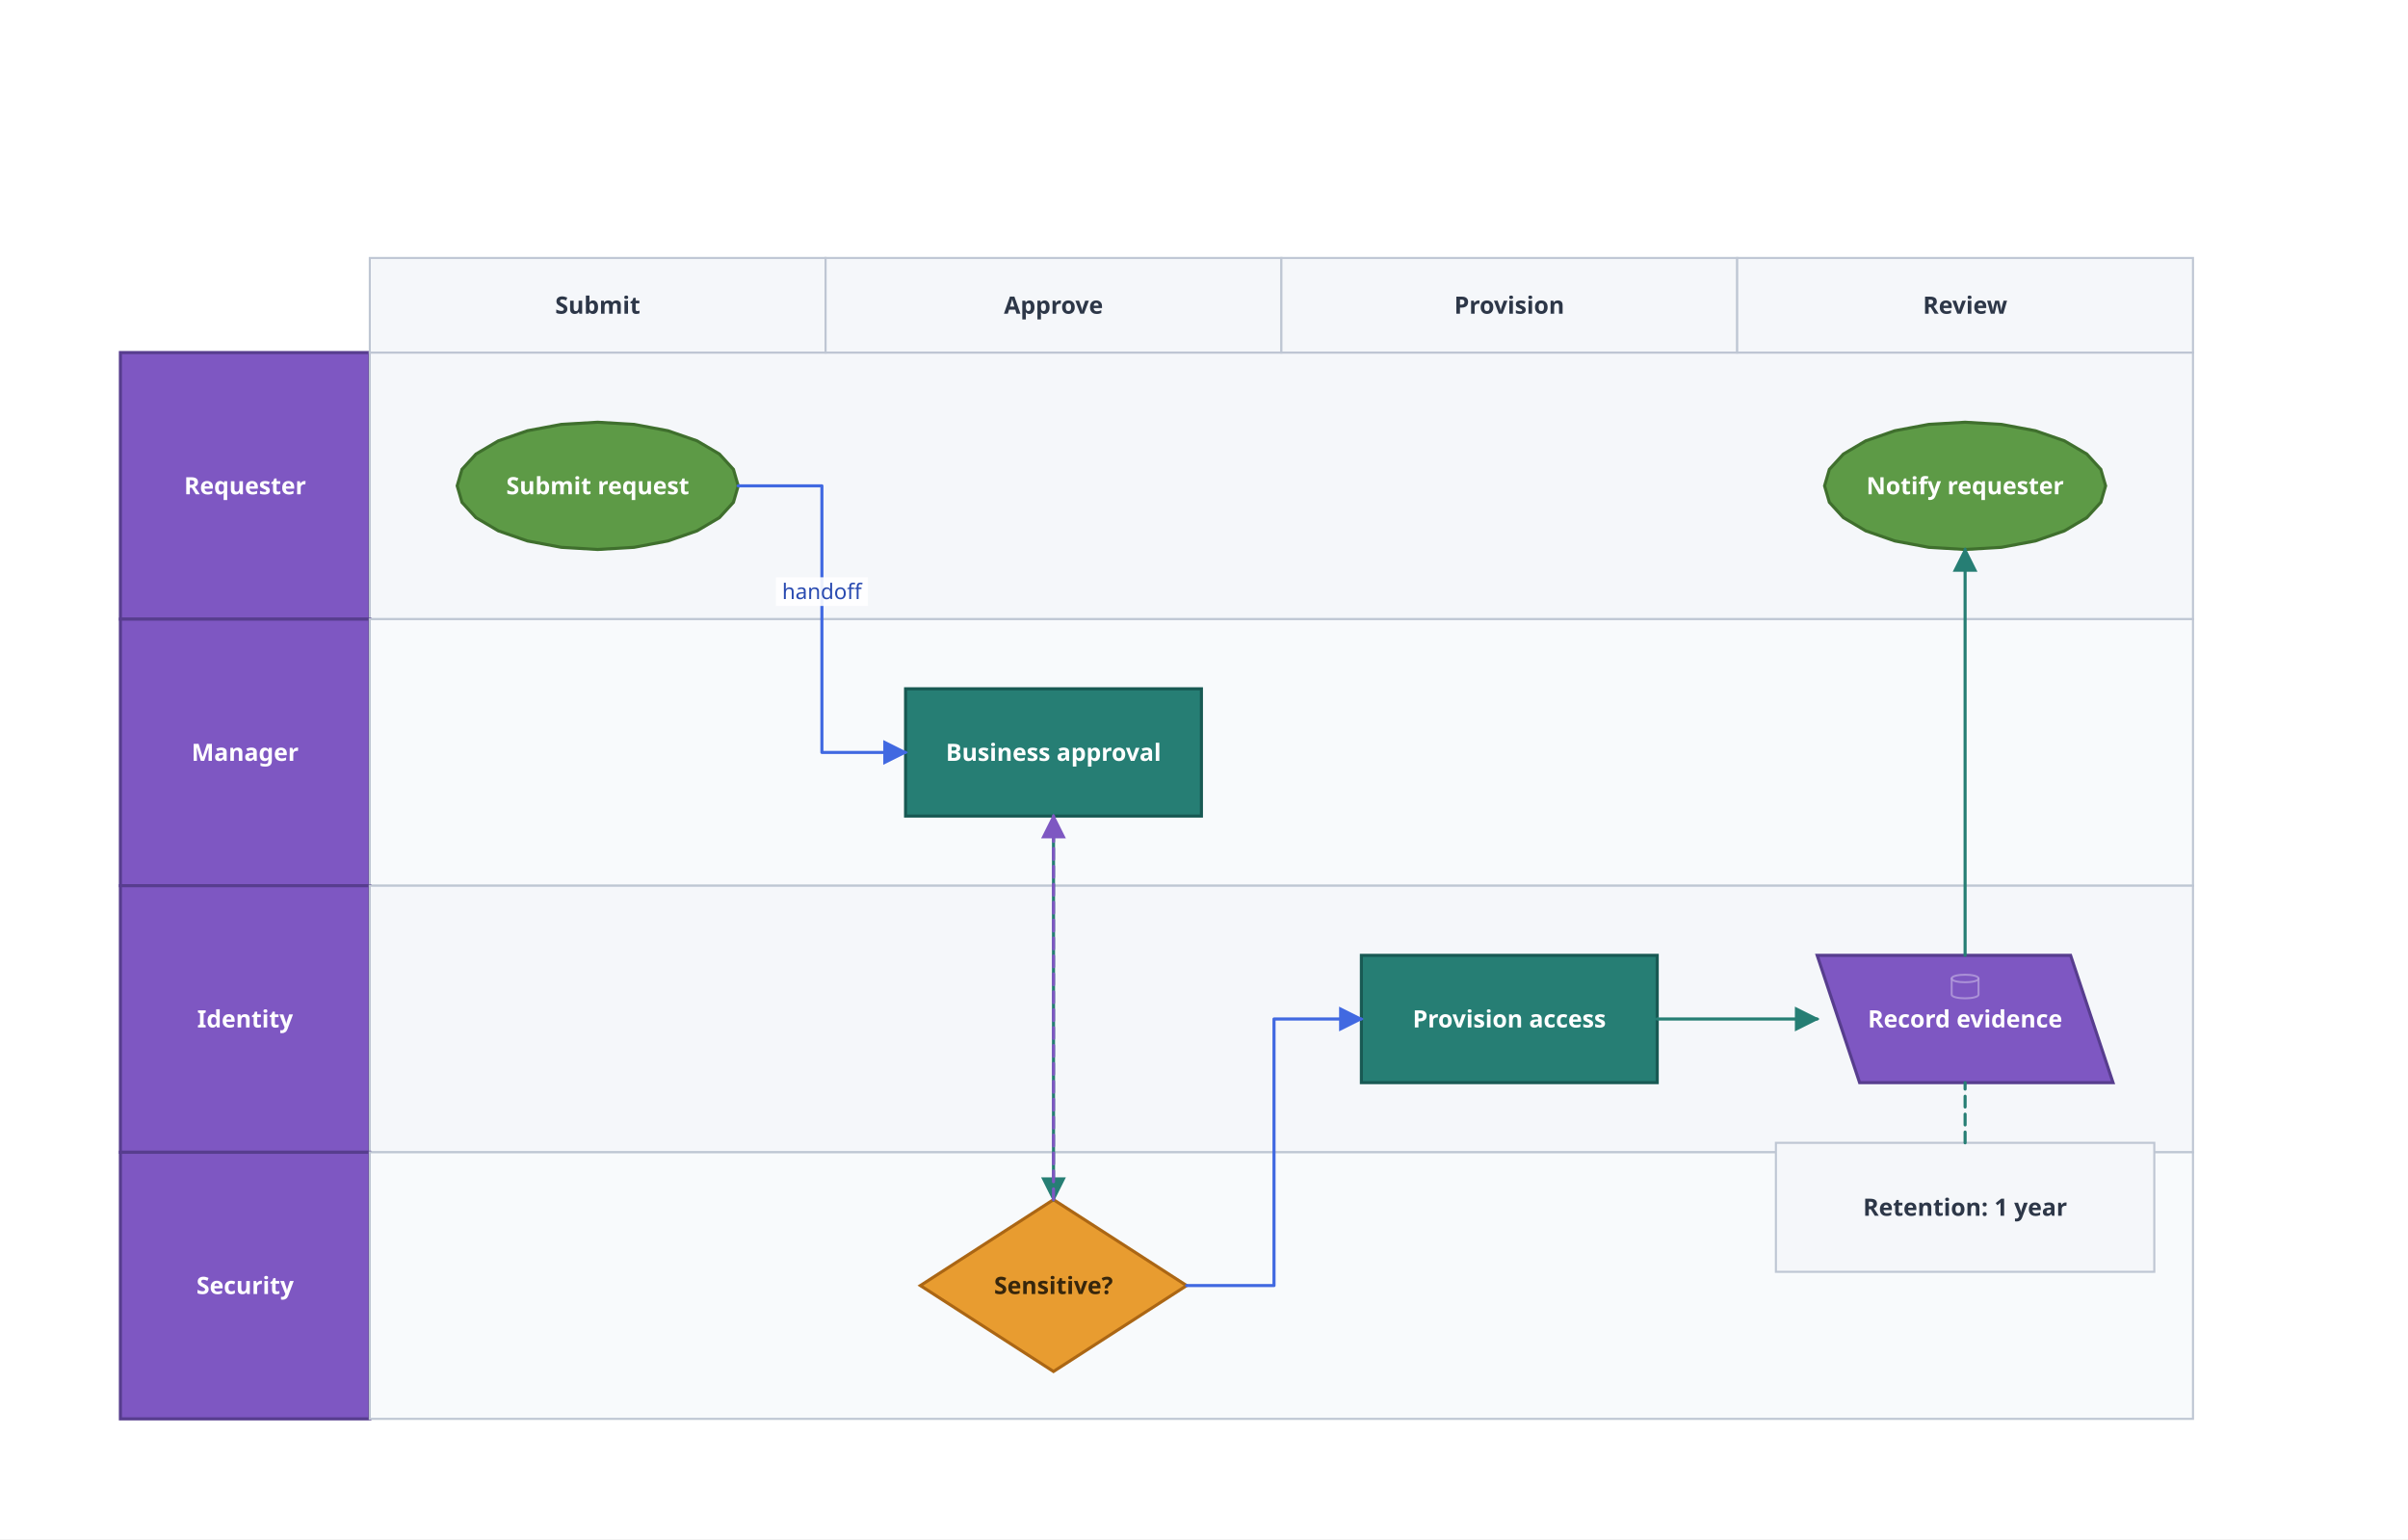
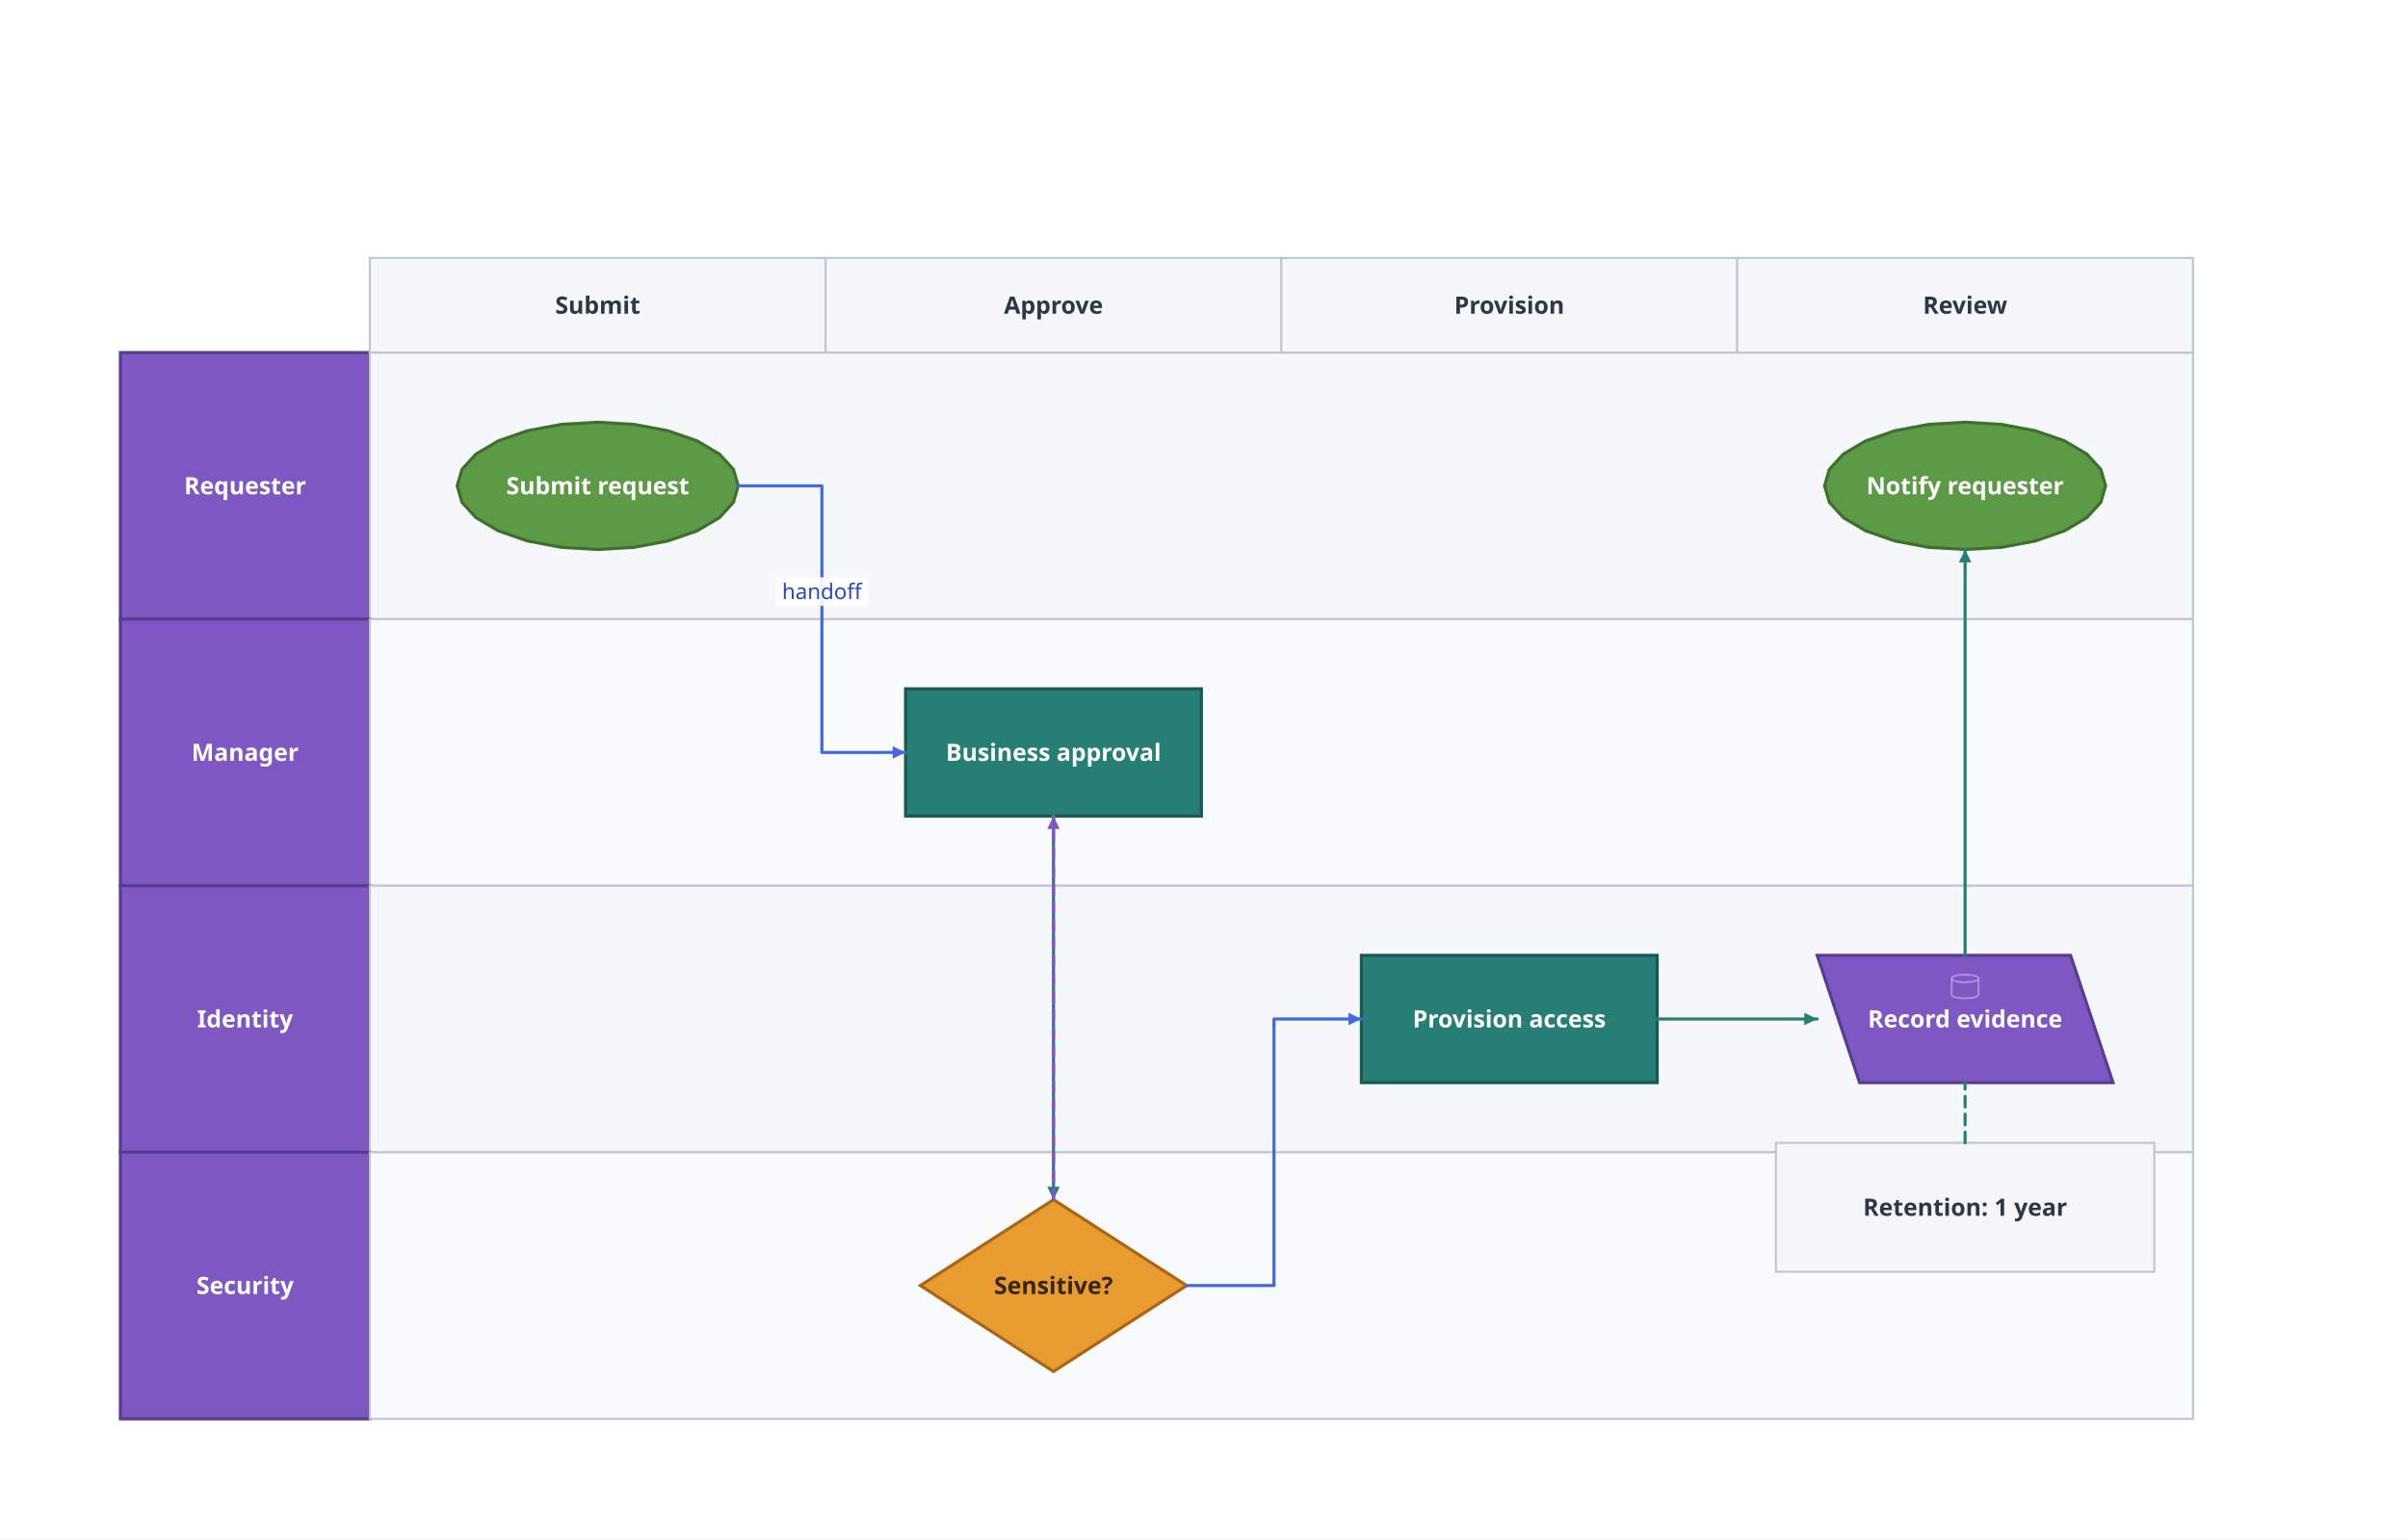
<svg xmlns="http://www.w3.org/2000/svg" width="1344" height="859.2" viewBox="0 0 1344 859.2" role="img" aria-label="Premium Governed Process">
-   <defs>
-     <marker id="officeimo-visio-arrow" viewBox="0 0 10 10" refX="9" refY="5" markerWidth="8" markerHeight="8" orient="auto-start-reverse">
-       <path d="M 0 0 L 10 5 L 0 10 z" fill="context-stroke" />
-     </marker>
-   </defs>
  <rect x="0" y="0" width="1344" height="859.2" fill="#FFFFFF" />
  <g data-officeimo-visio-page="Premium Governed Process">
    <g data-visio-shape-id="lane-header-requester" data-visio-nameu="Rectangle">
      <path d="M 67.2 345.6 L 206.4 345.6 L 206.4 196.8 L 67.2 196.8 Z" data-officeimo-preserved-geometry="true" fill="#7E57C2" stroke="#573D8E" stroke-width="1.728" />
      <text x="136.8" y="271.2" font-family="Aptos" font-size="13.333" text-anchor="middle" dominant-baseline="middle" fill="#FFFFFF" font-weight="700">
        <tspan x="136.8" dy="0">Requester</tspan>
      </text>
    </g>
    <g data-visio-shape-id="lane-requester" data-visio-nameu="Rectangle">
      <path d="M 206.4 345.6 L 1224 345.6 L 1224 196.8 L 206.4 196.8 Z" data-officeimo-preserved-geometry="true" fill="#F5F7FA" stroke="#BEC6D3" stroke-width="1.152" />
    </g>
    <g data-visio-shape-id="lane-header-manager" data-visio-nameu="Rectangle">
      <path d="M 67.2 494.4 L 206.4 494.4 L 206.4 345.6 L 67.2 345.6 Z" data-officeimo-preserved-geometry="true" fill="#7E57C2" stroke="#573D8E" stroke-width="1.728" />
      <text x="136.8" y="420" font-family="Aptos" font-size="13.333" text-anchor="middle" dominant-baseline="middle" fill="#FFFFFF" font-weight="700">
        <tspan x="136.8" dy="0">Manager</tspan>
      </text>
    </g>
    <g data-visio-shape-id="lane-manager" data-visio-nameu="Rectangle">
      <path d="M 206.4 494.4 L 1224 494.4 L 1224 345.6 L 206.4 345.6 Z" data-officeimo-preserved-geometry="true" fill="#F8FAFC" stroke="#BEC6D3" stroke-width="1.152" />
    </g>
    <g data-visio-shape-id="lane-header-identity" data-visio-nameu="Rectangle">
      <path d="M 67.2 643.2 L 206.4 643.2 L 206.4 494.4 L 67.2 494.4 Z" data-officeimo-preserved-geometry="true" fill="#7E57C2" stroke="#573D8E" stroke-width="1.728" />
      <text x="136.8" y="568.8" font-family="Aptos" font-size="13.333" text-anchor="middle" dominant-baseline="middle" fill="#FFFFFF" font-weight="700">
        <tspan x="136.8" dy="0">Identity</tspan>
      </text>
    </g>
    <g data-visio-shape-id="lane-identity" data-visio-nameu="Rectangle">
      <path d="M 206.4 643.2 L 1224 643.2 L 1224 494.4 L 206.4 494.4 Z" data-officeimo-preserved-geometry="true" fill="#F5F7FA" stroke="#BEC6D3" stroke-width="1.152" />
    </g>
    <g data-visio-shape-id="lane-header-security" data-visio-nameu="Rectangle">
      <path d="M 67.2 792 L 206.4 792 L 206.4 643.2 L 67.2 643.2 Z" data-officeimo-preserved-geometry="true" fill="#7E57C2" stroke="#573D8E" stroke-width="1.728" />
      <text x="136.8" y="717.6" font-family="Aptos" font-size="13.333" text-anchor="middle" dominant-baseline="middle" fill="#FFFFFF" font-weight="700">
        <tspan x="136.8" dy="0">Security</tspan>
      </text>
    </g>
    <g data-visio-shape-id="lane-security" data-visio-nameu="Rectangle">
      <path d="M 206.4 792 L 1224 792 L 1224 643.2 L 206.4 643.2 Z" data-officeimo-preserved-geometry="true" fill="#F8FAFC" stroke="#BEC6D3" stroke-width="1.152" />
    </g>
    <g data-visio-shape-id="phase-submit" data-visio-nameu="Rectangle">
      <path d="M 206.4 196.8 L 460.8 196.8 L 460.8 144 L 206.4 144 Z" data-officeimo-preserved-geometry="true" fill="#F5F7FA" stroke="#BEC6D3" stroke-width="1.152" />
      <text x="333.6" y="170.4" font-family="Aptos" font-size="13.333" text-anchor="middle" dominant-baseline="middle" fill="#2D3748" font-weight="700">
        <tspan x="333.6" dy="0">Submit</tspan>
      </text>
    </g>
    <g data-visio-shape-id="phase-approve" data-visio-nameu="Rectangle">
      <path d="M 460.8 196.8 L 715.2 196.8 L 715.2 144 L 460.8 144 Z" data-officeimo-preserved-geometry="true" fill="#F5F7FA" stroke="#BEC6D3" stroke-width="1.152" />
      <text x="588" y="170.4" font-family="Aptos" font-size="13.333" text-anchor="middle" dominant-baseline="middle" fill="#2D3748" font-weight="700">
        <tspan x="588" dy="0">Approve</tspan>
      </text>
    </g>
    <g data-visio-shape-id="phase-provision" data-visio-nameu="Rectangle">
      <path d="M 715.2 196.8 L 969.6 196.8 L 969.6 144 L 715.2 144 Z" data-officeimo-preserved-geometry="true" fill="#F5F7FA" stroke="#BEC6D3" stroke-width="1.152" />
      <text x="842.4" y="170.4" font-family="Aptos" font-size="13.333" text-anchor="middle" dominant-baseline="middle" fill="#2D3748" font-weight="700">
        <tspan x="842.4" dy="0">Provision</tspan>
      </text>
    </g>
    <g data-visio-shape-id="phase-review" data-visio-nameu="Rectangle">
      <path d="M 969.6 196.8 L 1224 196.8 L 1224 144 L 969.6 144 Z" data-officeimo-preserved-geometry="true" fill="#F5F7FA" stroke="#BEC6D3" stroke-width="1.152" />
      <text x="1096.8" y="170.4" font-family="Aptos" font-size="13.333" text-anchor="middle" dominant-baseline="middle" fill="#2D3748" font-weight="700">
        <tspan x="1096.8" dy="0">Review</tspan>
      </text>
    </g>
    <g data-visio-shape-id="request" data-visio-nameu="Ellipse">
      <path d="M 412.032 271.2 L 409.359 262.007 L 401.524 253.44 L 389.06 246.084 L 372.816 240.439 L 353.9 236.89 L 333.6 235.68 L 313.3 236.89 L 294.384 240.439 L 278.14 246.084 L 265.676 253.44 L 257.841 262.007 L 255.168 271.2 L 257.841 280.393 L 265.676 288.96 L 278.14 296.316 L 294.384 301.961 L 313.3 305.51 L 333.6 306.72 L 353.9 305.51 L 372.816 301.961 L 389.06 296.316 L 401.524 288.96 L 409.359 280.393 Z" data-officeimo-preserved-geometry="true" fill="#5D9A46" stroke="#3F6F2D" stroke-width="1.728" />
      <text x="333.6" y="271.2" font-family="Aptos" font-size="13.333" text-anchor="middle" dominant-baseline="middle" fill="#FFFFFF" font-weight="700">
        <tspan x="333.6" dy="0">Submit request</tspan>
      </text>
    </g>
    <g data-visio-shape-id="manager-review" data-visio-nameu="Process">
      <path d="M 505.44 455.52 L 670.56 455.52 L 670.56 384.48 L 505.44 384.48 Z" data-officeimo-preserved-geometry="true" fill="#267E74" stroke="#185953" stroke-width="1.728" />
      <text x="588" y="420" font-family="Aptos" font-size="13.333" text-anchor="middle" dominant-baseline="middle" fill="#FFFFFF" font-weight="700">
        <tspan x="588" dy="0">Business approval</tspan>
      </text>
    </g>
    <g data-visio-shape-id="sensitive" data-visio-nameu="Decision">
      <path d="M 588 765.552 L 662.304 717.6 L 588 669.648 L 513.696 717.6 Z" data-officeimo-preserved-geometry="true" fill="#E89C30" stroke="#AB6614" stroke-width="1.728" />
      <text x="588" y="717.6" font-family="Aptos" font-size="13.333" text-anchor="middle" dominant-baseline="middle" fill="#37260C" font-weight="700">
        <tspan x="588" dy="0">Sensitive?</tspan>
      </text>
    </g>
    <g data-visio-shape-id="provision" data-visio-nameu="Process">
      <path d="M 759.84 604.32 L 924.96 604.32 L 924.96 533.28 L 759.84 533.28 Z" data-officeimo-preserved-geometry="true" fill="#267E74" stroke="#185953" stroke-width="1.728" />
      <text x="842.4" y="568.8" font-family="Aptos" font-size="13.333" text-anchor="middle" dominant-baseline="middle" fill="#FFFFFF" font-weight="700">
        <tspan x="842.4" dy="0">Provision access</tspan>
      </text>
    </g>
    <g data-visio-shape-id="evidence" data-visio-nameu="Data">
      <path d="M 1037.92 604.32 L 1179.36 604.32 L 1155.68 533.28 L 1014.24 533.28 Z" data-officeimo-preserved-geometry="true" fill="#7E57C2" stroke="#573D8E" stroke-width="1.728" />
      <g data-officeimo-stencil-artwork="true" data-officeimo-stencil-key="data" opacity="0.42">
        <path d="M 1089.312 546.188 C 1089.312 543.386 1104.288 543.386 1104.288 546.188 L 1104.288 555.154 C 1104.288 557.955 1089.312 557.955 1089.312 555.154 Z" fill="none" stroke="#FFFFFF" stroke-opacity="0.824" stroke-width="1.087" stroke-linecap="round" stroke-linejoin="round" />
        <path d="M 1089.312 546.188 C 1089.312 548.99 1104.288 548.99 1104.288 546.188" fill="none" stroke="#FFFFFF" stroke-opacity="0.824" stroke-width="1.087" stroke-linecap="round" stroke-linejoin="round" />
      </g>
      <text x="1096.8" y="568.8" font-family="Aptos" font-size="13.333" text-anchor="middle" dominant-baseline="middle" fill="#FFFFFF" font-weight="700">
        <tspan x="1096.8" dy="0">Record evidence</tspan>
      </text>
    </g>
    <g data-visio-shape-id="notify" data-visio-nameu="Ellipse">
      <path d="M 1175.232 271.2 L 1172.559 262.007 L 1164.724 253.44 L 1152.26 246.084 L 1136.016 240.439 L 1117.1 236.89 L 1096.8 235.68 L 1076.5 236.89 L 1057.584 240.439 L 1041.34 246.084 L 1028.876 253.44 L 1021.041 262.007 L 1018.368 271.2 L 1021.041 280.393 L 1028.876 288.96 L 1041.34 296.316 L 1057.584 301.961 L 1076.5 305.51 L 1096.8 306.72 L 1117.1 305.51 L 1136.016 301.961 L 1152.26 296.316 L 1164.724 288.96 L 1172.559 280.393 Z" data-officeimo-preserved-geometry="true" fill="#5D9A46" stroke="#3F6F2D" stroke-width="1.728" />
      <text x="1096.8" y="271.2" font-family="Aptos" font-size="13.333" text-anchor="middle" dominant-baseline="middle" fill="#FFFFFF" font-weight="700">
        <tspan x="1096.8" dy="0">Notify requester</tspan>
      </text>
    </g>
    <g data-visio-shape-id="evidence-callout" data-visio-nameu="Rectangle">
      <path d="M 991.2 709.92 L 1202.4 709.92 L 1202.4 637.92 L 991.2 637.92 Z" data-officeimo-preserved-geometry="true" fill="#F5F7FA" stroke="#BEC6D3" stroke-width="1.152" />
      <text x="1096.8" y="673.92" font-family="Aptos" font-size="13.333" text-anchor="middle" dominant-baseline="middle" fill="#2D3748" font-weight="700">
        <tspan x="1096.8" dy="0">Retention: 1 year</tspan>
      </text>
    </g>
    <g data-visio-shape-id="title" data-visio-nameu="Text Box">
      <path d="M 67.2 110.4 L 1276.8 110.4 L 1276.8 67.2 L 67.2 67.2 Z" data-officeimo-preserved-geometry="true" fill="none" stroke="none" />
      <text x="672" y="88.8" font-family="Aptos" font-size="26.667" text-anchor="middle" dominant-baseline="middle" fill="#FFFFFF" font-weight="700">
        <tspan x="672" dy="0">Access Request - Governed Fulfillment</tspan>
      </text>
    </g>
    <g data-visio-connector-id="1">
-       <path d="M 412.032 271.2 L 458.736 271.2 L 458.736 420 L 505.44 420" fill="none" stroke="#4169E1" stroke-width="1.728" stroke-linecap="round" stroke-linejoin="round" marker-end="url(#officeimo-visio-arrow)" />
+       <path d="M 412.032 271.2 L 458.736 271.2 L 458.736 420 L 505.44 420" fill="none" stroke="#4169E1" stroke-width="1.728" stroke-linecap="round" stroke-linejoin="round" />
+       <path data-officeimo-connector-arrow="end" d="M 505.44 420 L 498.232 423.471 L 498.232 416.529 Z" fill="#4169E1" stroke="none" />
      <rect data-officeimo-text-background="true" data-officeimo-connector-label-background="true" x="433.056" y="322.24" width="51.36" height="16" fill="#FFFFFF" fill-opacity="0.902" />
      <text x="458.736" y="330.24" font-family="Aptos" font-size="12" text-anchor="middle" dominant-baseline="middle" fill="#2A4BB1">
        <tspan x="458.736" dy="0">handoff</tspan>
      </text>
    </g>
    <g data-visio-connector-id="2">
-       <path d="M 588 455.52 L 588 558.744 L 588 558.744 L 588 669.648" fill="none" stroke="#267E74" stroke-width="1.728" stroke-linecap="round" stroke-linejoin="round" marker-end="url(#officeimo-visio-arrow)" />
+       <path d="M 588 455.52 L 588 558.744 L 588 558.744 L 588 669.648" fill="none" stroke="#267E74" stroke-width="1.728" stroke-linecap="round" stroke-linejoin="round" />
+       <path data-officeimo-connector-arrow="end" d="M 588 669.648 L 584.529 662.44 L 591.471 662.44 Z" fill="#267E74" stroke="none" />
    </g>
    <g data-visio-connector-id="3">
-       <path d="M 588 669.648 L 588 554.904 L 588 554.904 L 588 455.52" fill="none" stroke="#7E57C2" stroke-width="1.728" stroke-linecap="round" stroke-linejoin="round" stroke-dasharray="6 4" marker-end="url(#officeimo-visio-arrow)" />
+       <path d="M 588 669.648 L 588 554.904 L 588 554.904 L 588 455.52" fill="none" stroke="#7E57C2" stroke-width="1.728" stroke-linecap="round" stroke-linejoin="round" stroke-dasharray="6 4" />
+       <path data-officeimo-connector-arrow="end" d="M 588 455.52 L 591.471 462.728 L 584.529 462.728 Z" fill="#7E57C2" stroke="none" />
    </g>
    <g data-visio-connector-id="4">
-       <path d="M 662.304 717.6 L 711.072 717.6 L 711.072 568.8 L 759.84 568.8" fill="none" stroke="#4169E1" stroke-width="1.728" stroke-linecap="round" stroke-linejoin="round" marker-end="url(#officeimo-visio-arrow)" />
+       <path d="M 662.304 717.6 L 711.072 717.6 L 711.072 568.8 L 759.84 568.8" fill="none" stroke="#4169E1" stroke-width="1.728" stroke-linecap="round" stroke-linejoin="round" />
+       <path data-officeimo-connector-arrow="end" d="M 759.84 568.8 L 752.632 572.271 L 752.632 565.329 Z" fill="#4169E1" stroke="none" />
    </g>
    <g data-visio-connector-id="5">
-       <path d="M 924.96 568.8 L 973.44 568.8 L 973.44 568.8 L 1014.24 568.8" fill="none" stroke="#267E74" stroke-width="1.728" stroke-linecap="round" stroke-linejoin="round" marker-end="url(#officeimo-visio-arrow)" />
+       <path d="M 924.96 568.8 L 973.44 568.8 L 973.44 568.8 L 1014.24 568.8" fill="none" stroke="#267E74" stroke-width="1.728" stroke-linecap="round" stroke-linejoin="round" />
+       <path data-officeimo-connector-arrow="end" d="M 1014.24 568.8 L 1007.032 572.271 L 1007.032 565.329 Z" fill="#267E74" stroke="none" />
    </g>
    <g data-visio-connector-id="6">
-       <path d="M 1096.8 533.28 L 1096.8 412.32 L 1096.8 412.32 L 1096.8 306.72" fill="none" stroke="#267E74" stroke-width="1.728" stroke-linecap="round" stroke-linejoin="round" marker-end="url(#officeimo-visio-arrow)" />
+       <path d="M 1096.8 533.28 L 1096.8 412.32 L 1096.8 412.32 L 1096.8 306.72" fill="none" stroke="#267E74" stroke-width="1.728" stroke-linecap="round" stroke-linejoin="round" />
+       <path data-officeimo-connector-arrow="end" d="M 1096.8 306.72 L 1100.271 313.928 L 1093.329 313.928 Z" fill="#267E74" stroke="none" />
    </g>
    <g data-visio-connector-id="7">
      <path d="M 1096.8 637.92 L 1096.8 613.44 L 1096.8 613.44 L 1096.8 604.32" fill="none" stroke="#267E74" stroke-width="1.728" stroke-linecap="round" stroke-linejoin="round" stroke-dasharray="6 4" />
    </g>
  </g>
</svg>
